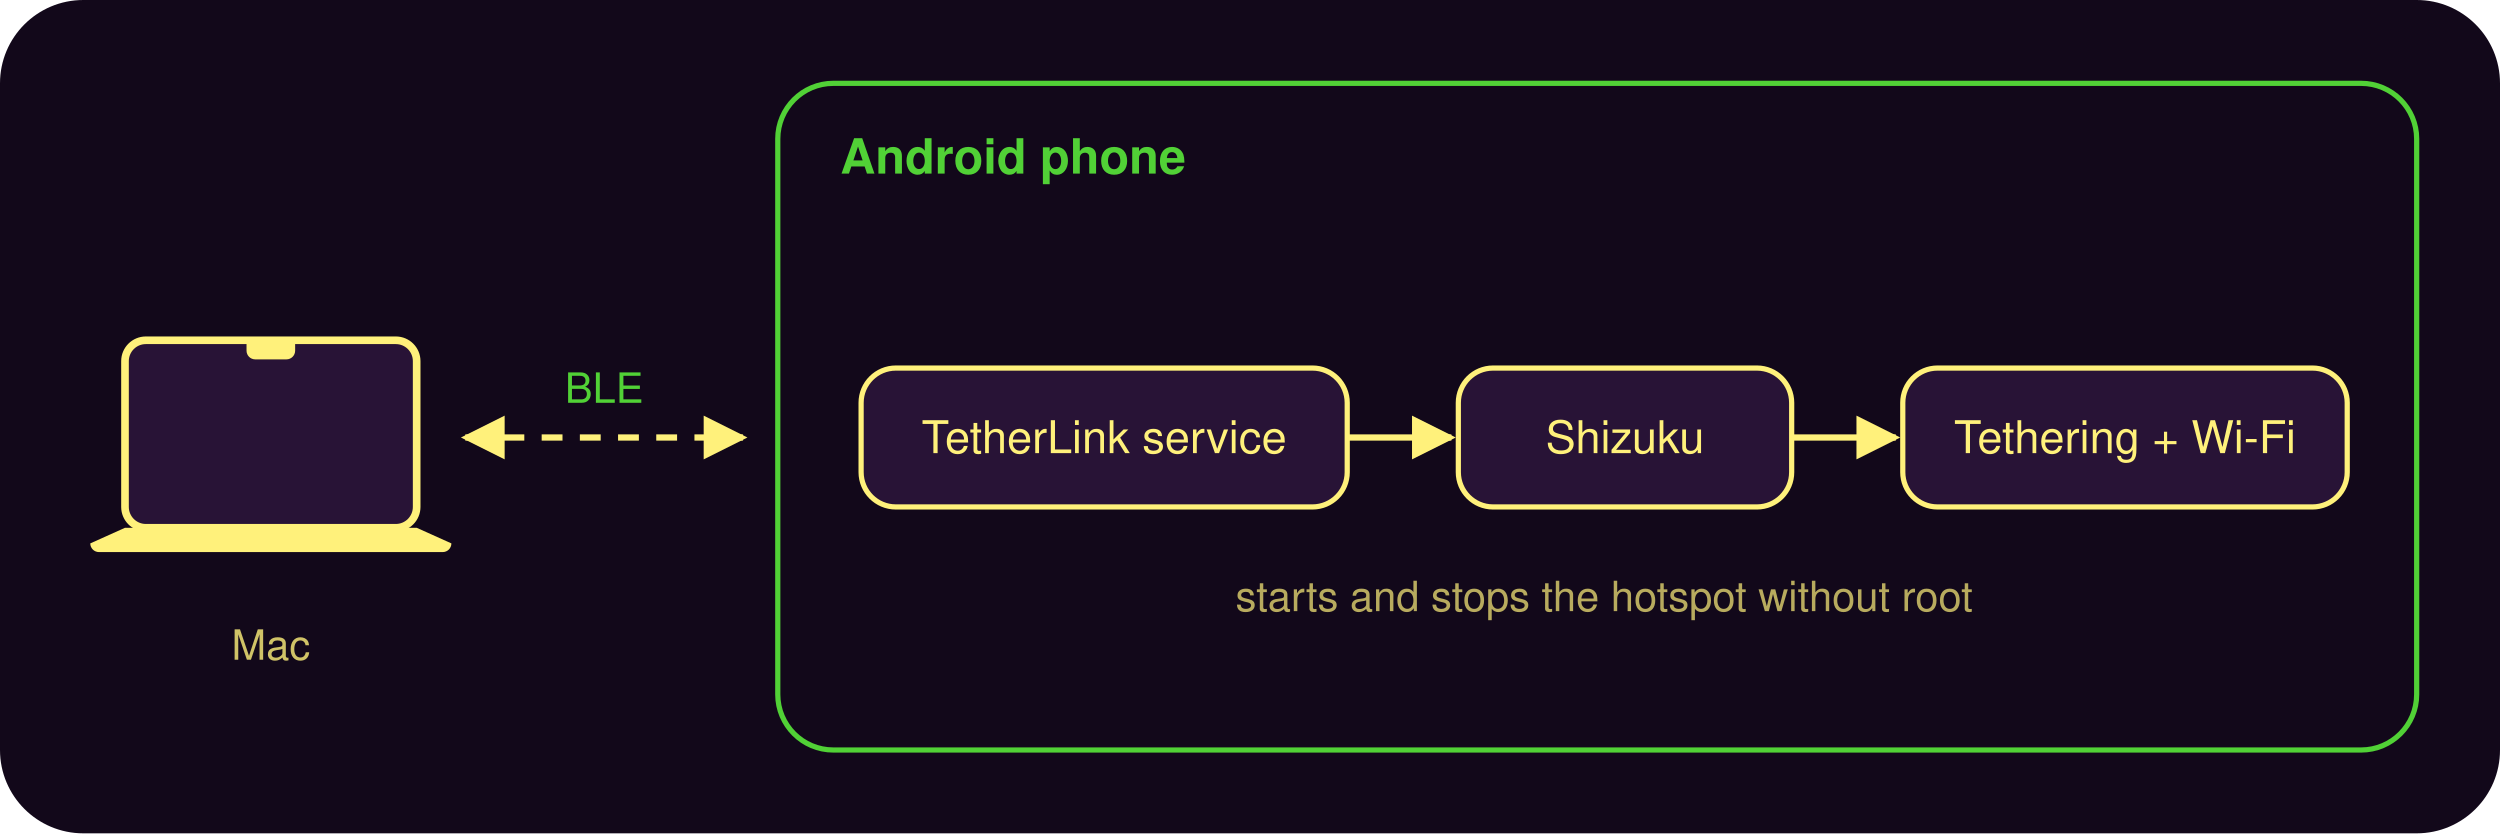
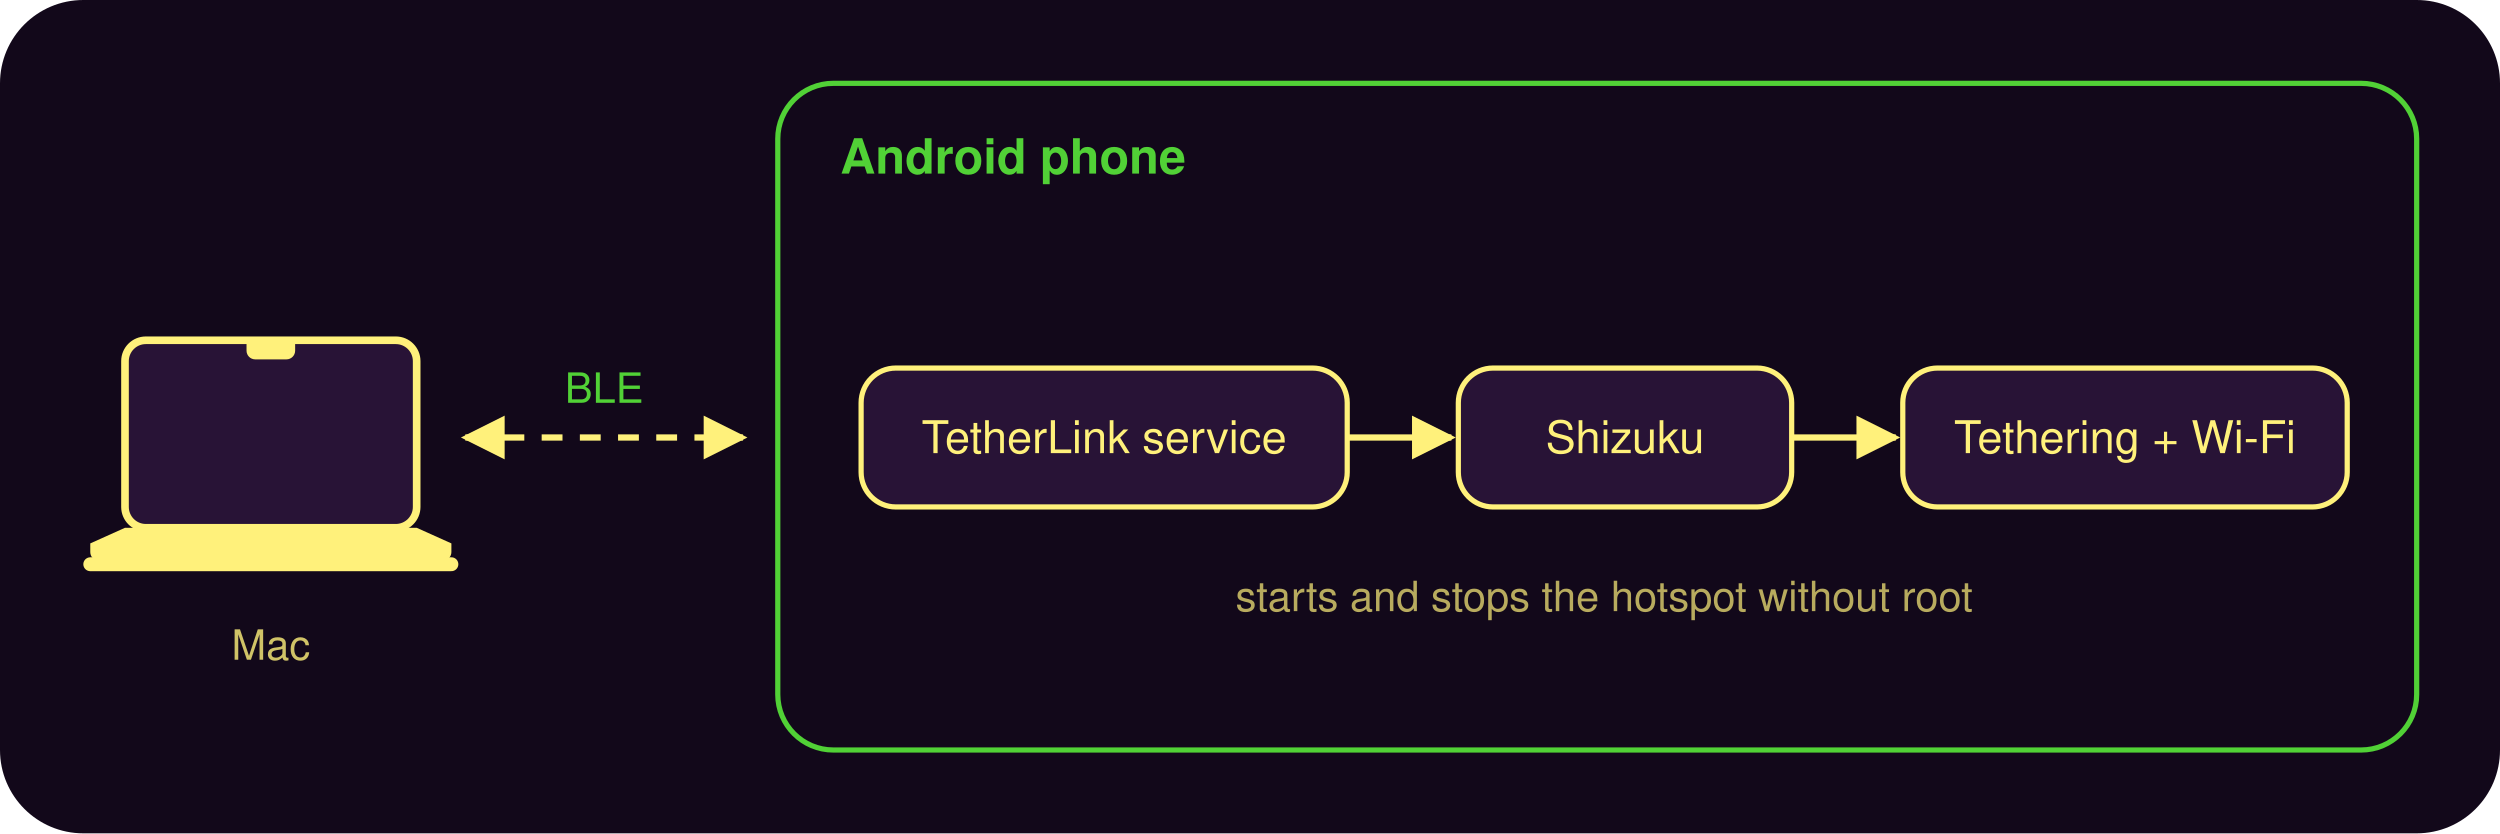
<svg xmlns="http://www.w3.org/2000/svg" viewBox="0 0 720 240" font-family="-apple-system, 'Helvetica Neue', Helvetica, Arial, sans-serif">
  <defs>
    <marker id="arrow" viewBox="0 0 10 10" refX="9" refY="5" markerWidth="7" markerHeight="7" orient="auto-start-reverse">
      <path d="M0 0 L10 5 L0 10 z" fill="#fff17b" />
    </marker>
  </defs>
  <rect width="720" height="240" rx="24" fill="#12081a" />
  <rect x="36" y="98" width="84" height="54" rx="6" fill="#281336" stroke="#fff17b" stroke-width="2.2" />
  <path d="M71 98 h14 v3 a2.5 2.5 0 0 1 -2.5 2.5 h-9 a2.5 2.5 0 0 1 -2.5 -2.5 z" fill="#fff17b" />
-   <path d="M36 152 H120 L130 156.5 a2.5 2.5 0 0 1 -2.5 2.5 H28.5 a2.5 2.5 0 0 1 -2.5 -2.5 Z" fill="#fff17b" />
+   <path d="M36 152 H120 L130 156.5 v2.5 a2.5 2.5 0 0 1 -2.5 2.5 H28.5 a2.5 2.5 0 0 1 -2.5 -2.5 v-2.5 Z" fill="#fff17b" />
+   <path d="M26 162.5 H130" stroke="#fff17b" stroke-width="4" stroke-linecap="round" />
  <text x="78" y="190" text-anchor="middle" fill="#fff17b" font-size="12" font-weight="400" opacity="0.8">Mac</text>
  <path d="M134 126 H214" fill="none" stroke="#fff17b" stroke-width="1.8" stroke-dasharray="6 5" marker-end="url(#arrow)" marker-start="url(#arrow)" />
  <text x="174" y="116" text-anchor="middle" fill="#51d136" font-size="12" font-weight="400" opacity="1">BLE</text>
  <rect x="224" y="24" width="472" height="192" rx="16" fill="none" stroke="#51d136" stroke-width="1.5" />
  <text x="242" y="50" text-anchor="start" fill="#51d136" font-size="14" font-weight="600" opacity="1">Android phone</text>
  <rect x="248" y="106" width="140" height="40" rx="10" fill="#281336" stroke="#fff17b" stroke-width="1.5" />
  <text x="318.0" y="130.5" text-anchor="middle" fill="#fff17b" font-size="13" font-weight="400" opacity="1">TetherLink service</text>
  <path d="M388 126 H418" fill="none" stroke="#fff17b" stroke-width="1.8" marker-end="url(#arrow)" />
  <rect x="420" y="106" width="96" height="40" rx="10" fill="#281336" stroke="#fff17b" stroke-width="1.5" />
  <text x="468.0" y="130.5" text-anchor="middle" fill="#fff17b" font-size="13" font-weight="400" opacity="1">Shizuku</text>
  <path d="M516 126 H546" fill="none" stroke="#fff17b" stroke-width="1.8" marker-end="url(#arrow)" />
  <rect x="548" y="106" width="128" height="40" rx="10" fill="#281336" stroke="#fff17b" stroke-width="1.5" />
  <text x="612.0" y="130.5" text-anchor="middle" fill="#fff17b" font-size="13" font-weight="400" opacity="1">Tethering + Wi-Fi</text>
  <text x="462" y="176" text-anchor="middle" fill="#fff17b" font-size="12" font-weight="400" opacity="0.7">starts and stops the hotspot without root</text>
</svg>
